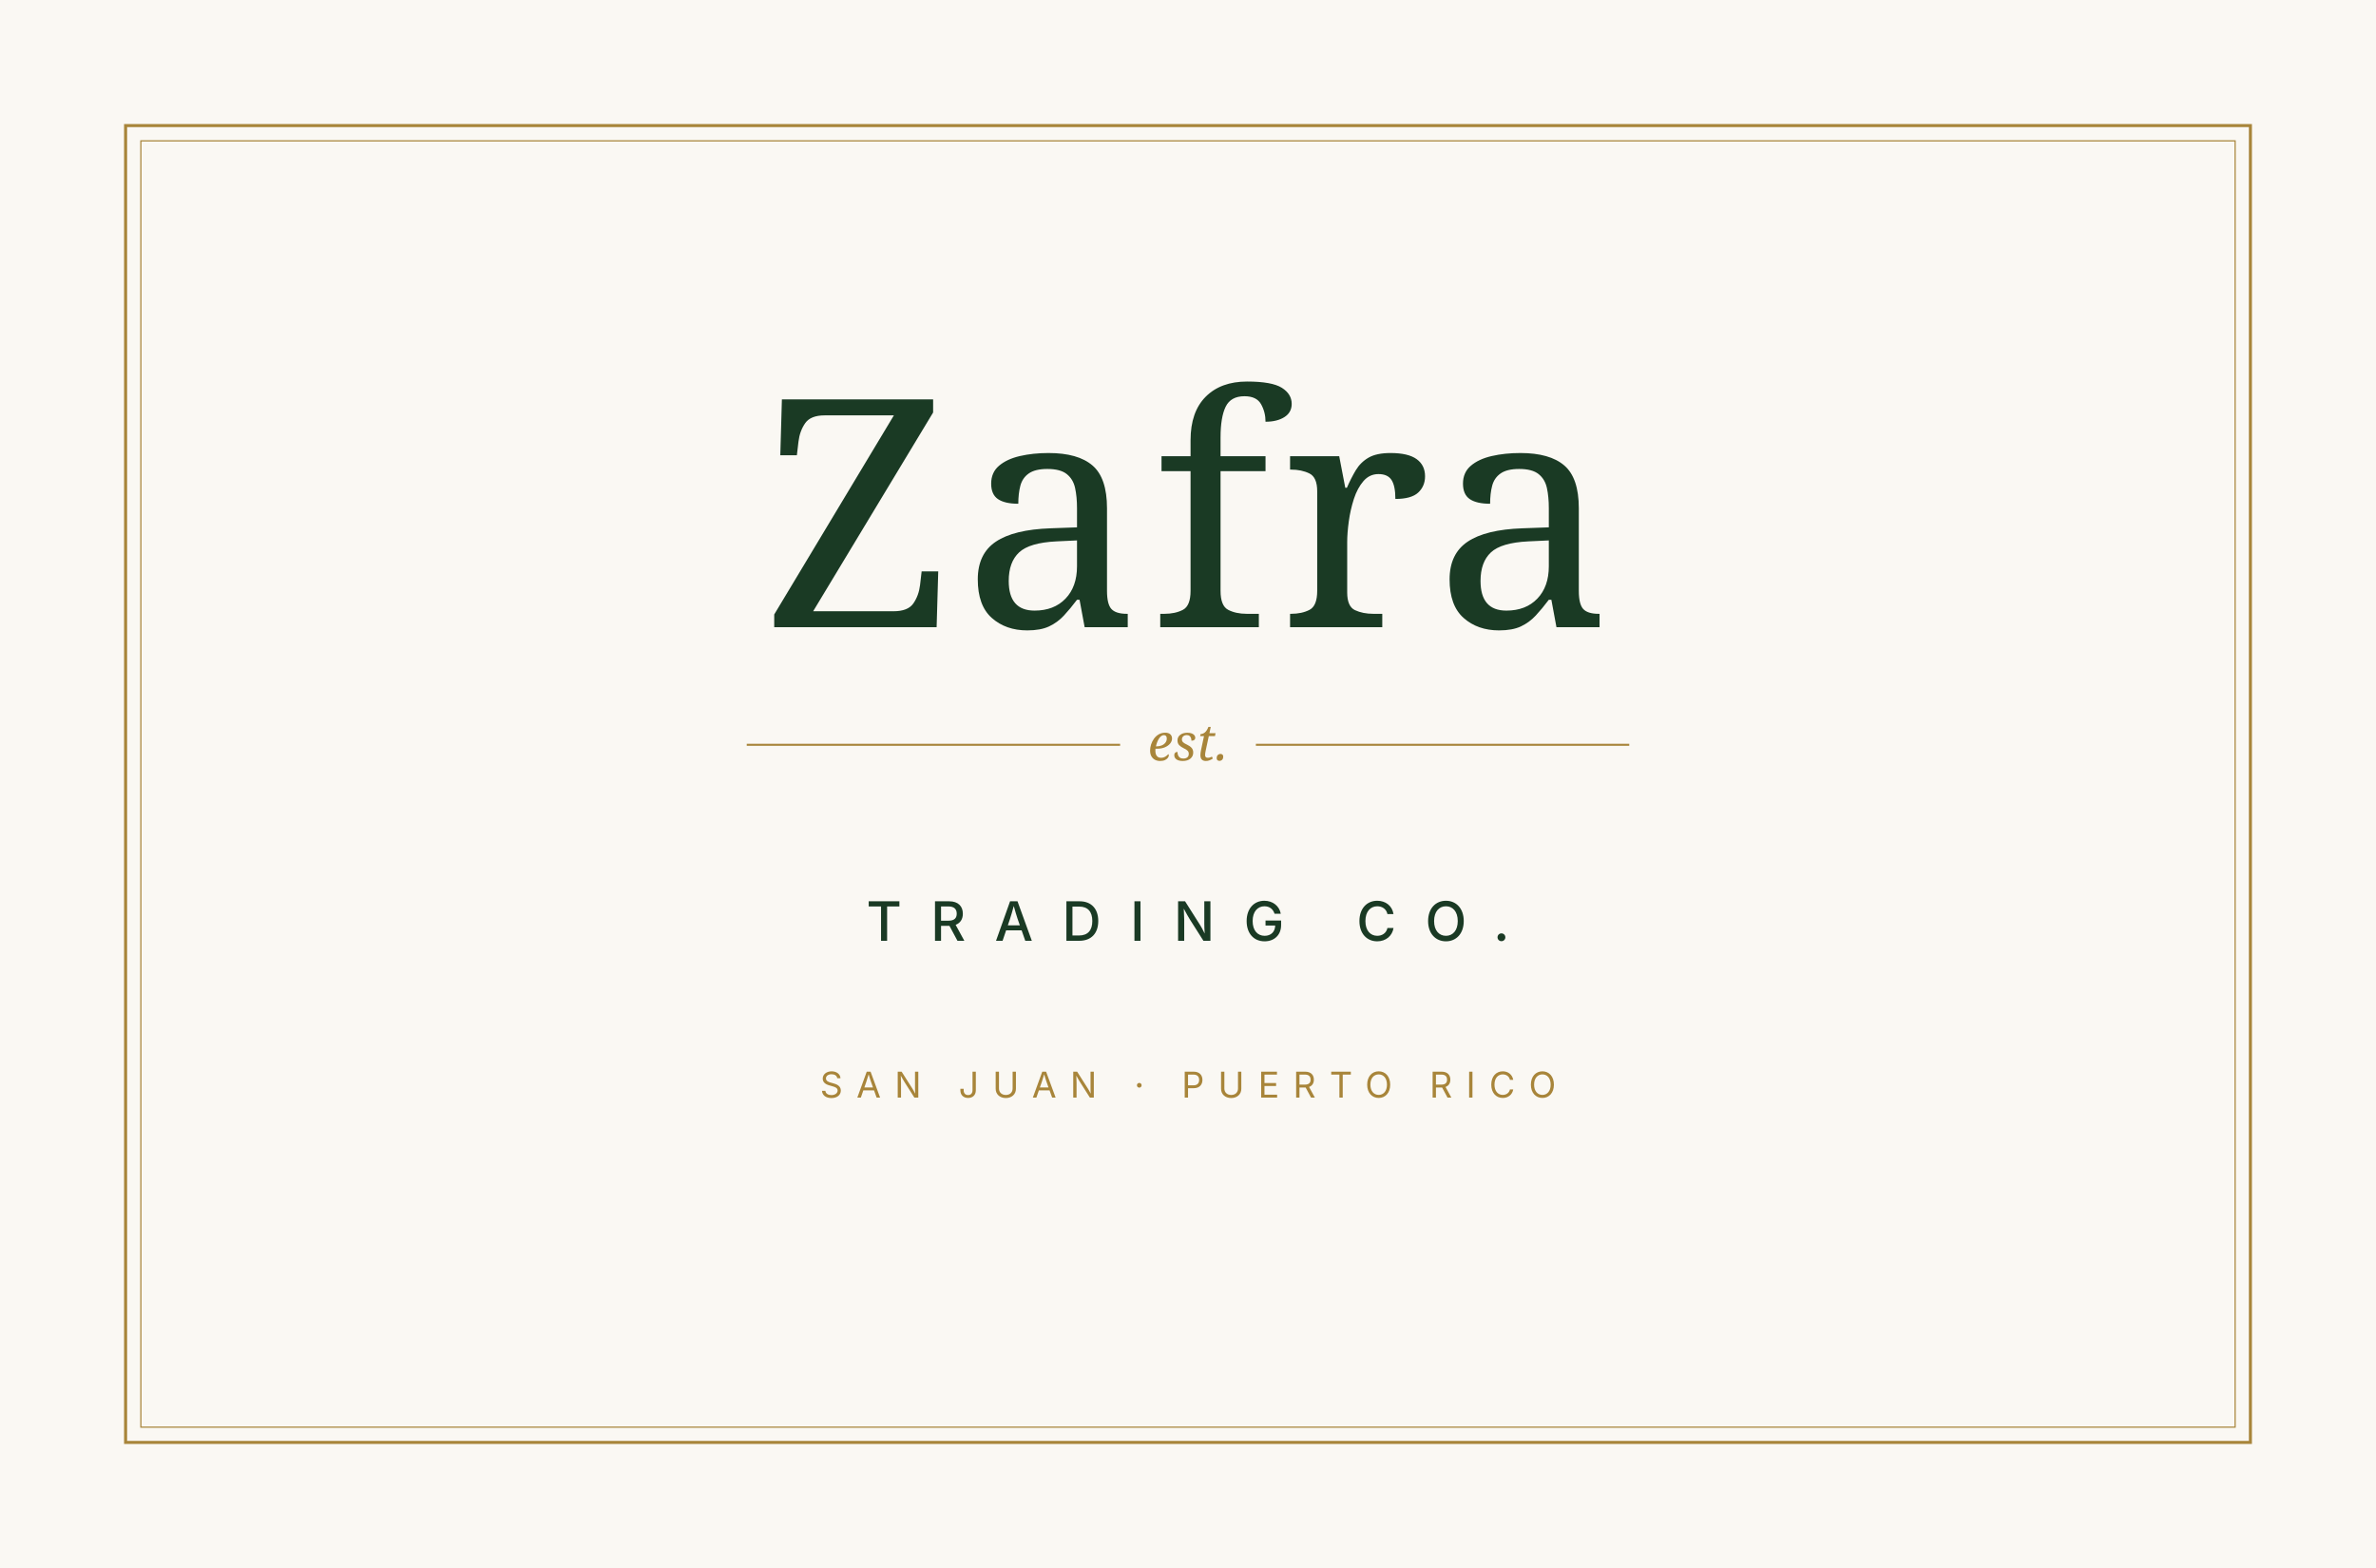
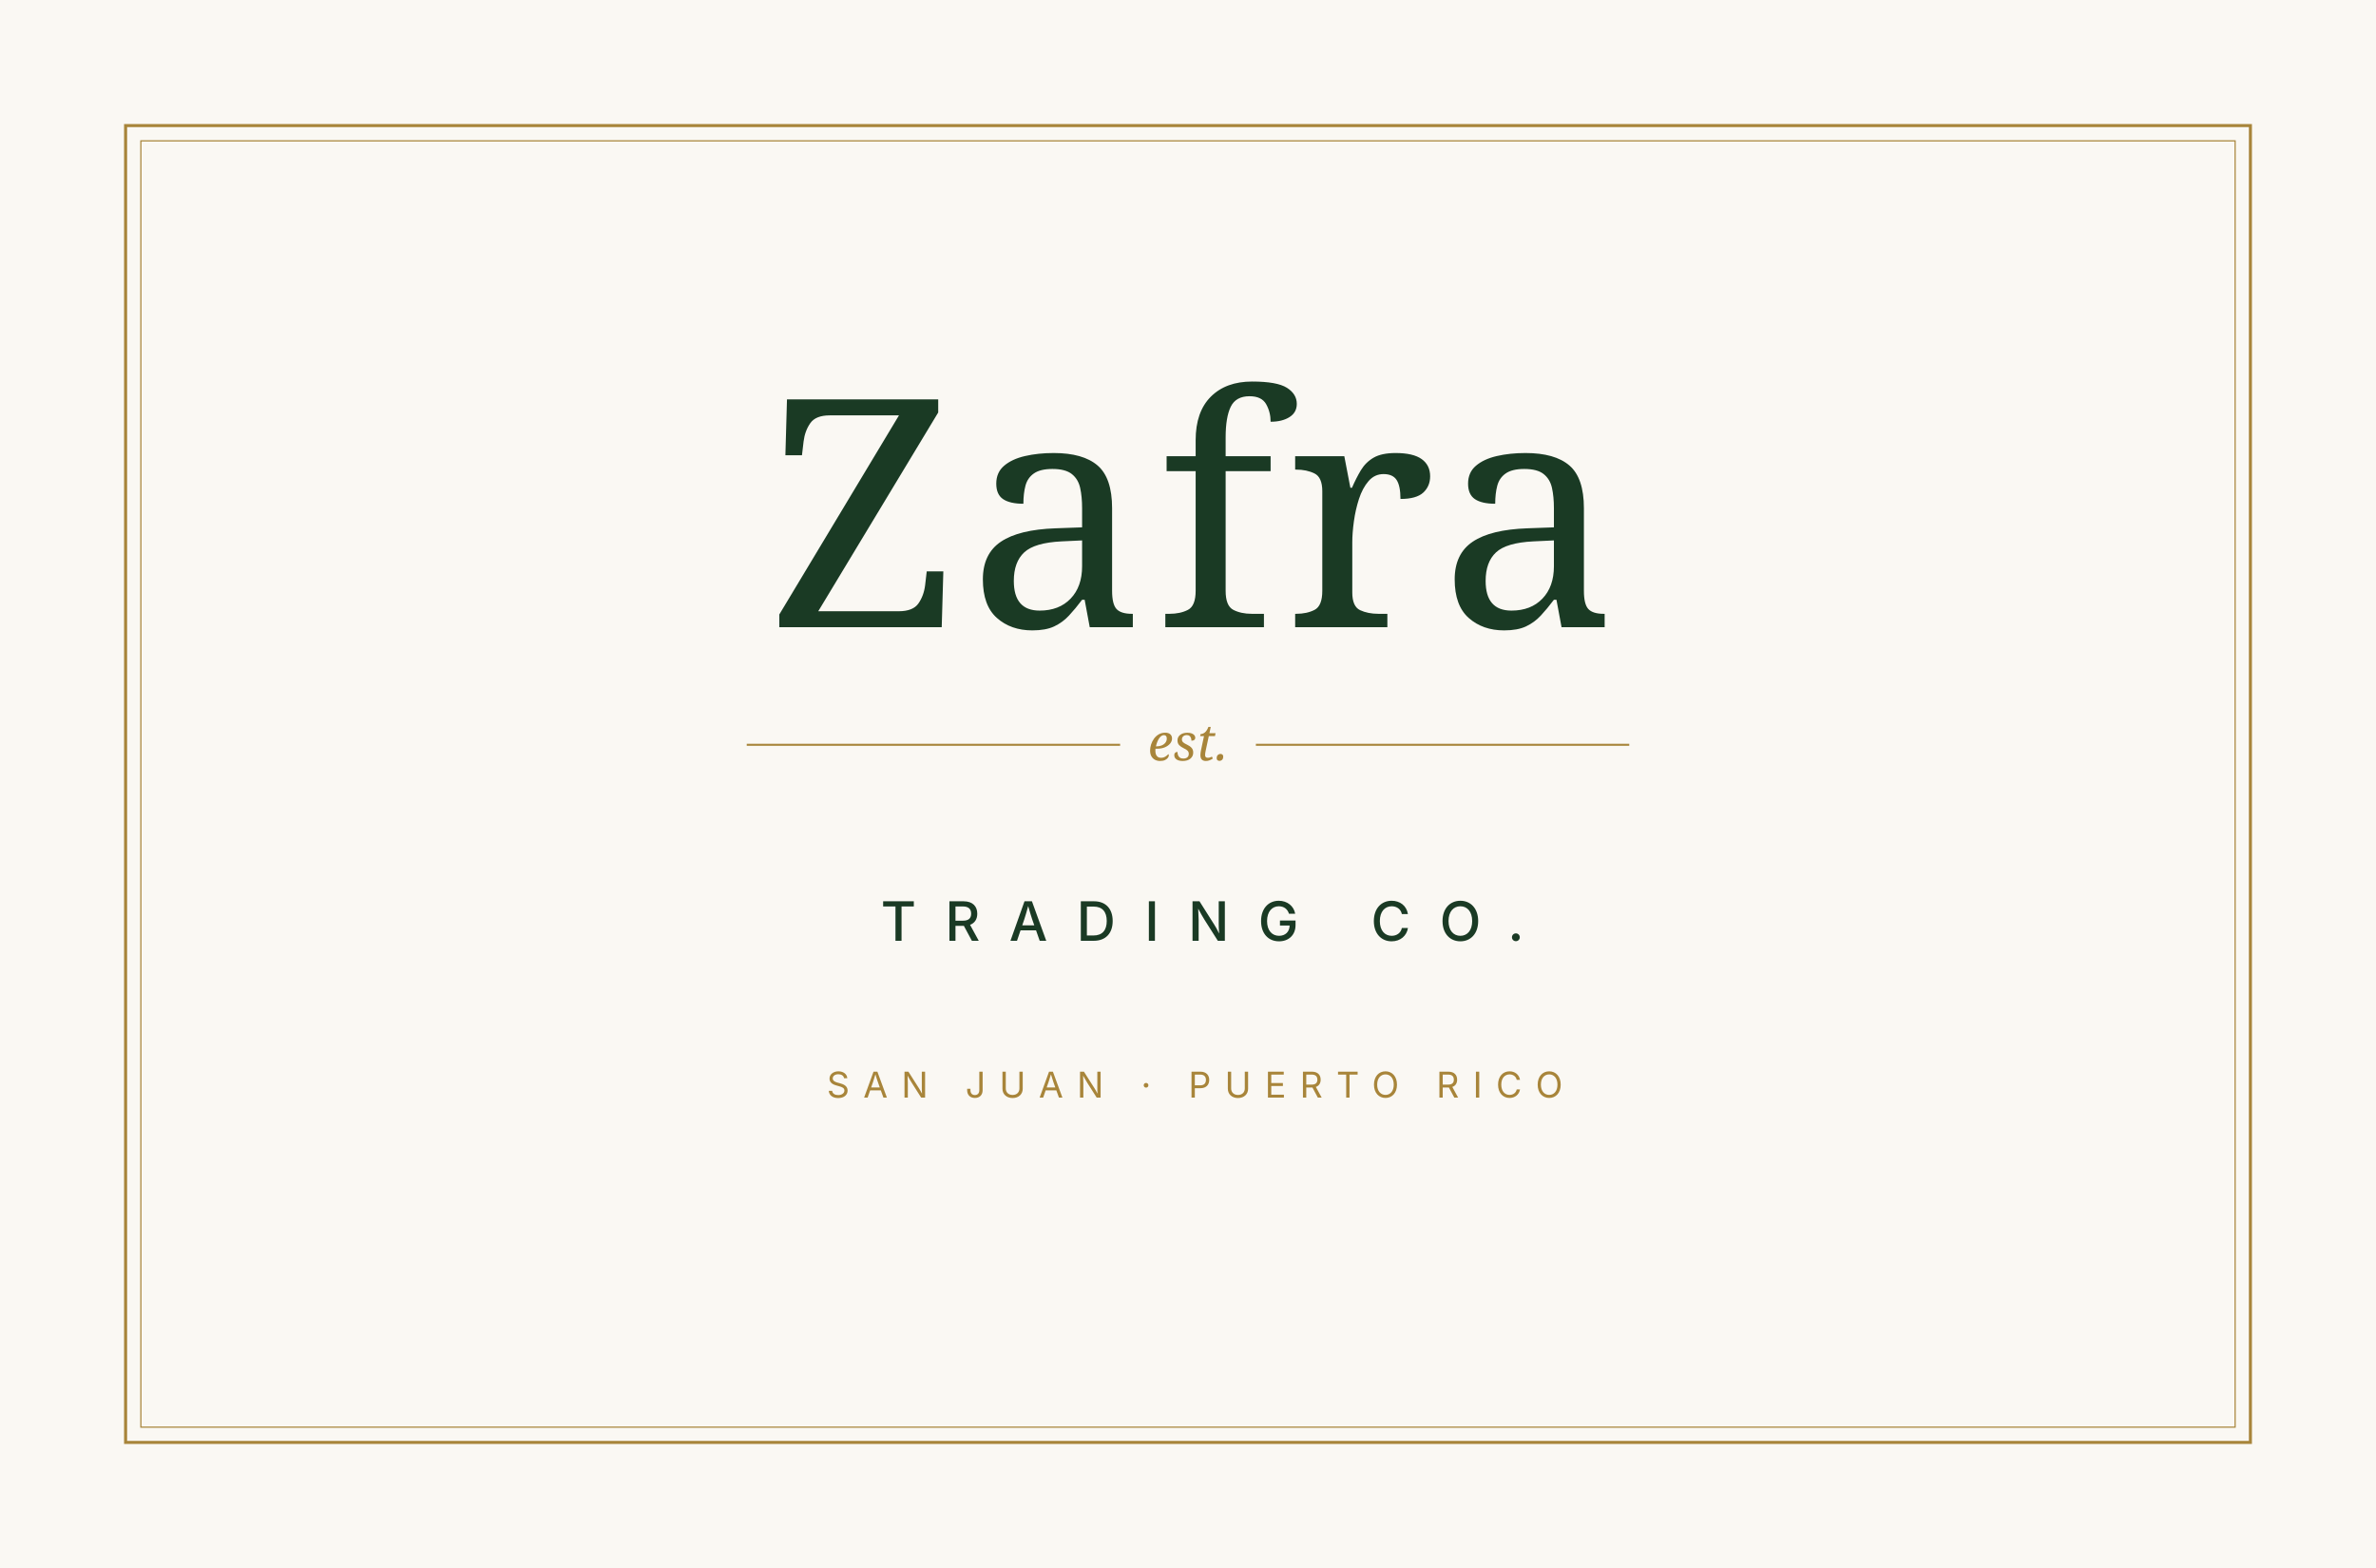
<svg xmlns="http://www.w3.org/2000/svg" viewBox="0 0 1400 924">
  <rect width="1400" height="924" fill="#faf8f3" />
  <rect x="74" y="74" width="1252" height="776" fill="none" stroke="#a8853a" stroke-width="1.8" />
  <rect x="83" y="83" width="1234" height="758" fill="none" stroke="#a8853a" stroke-width="0.7" />
-   <text x="700.0" y="369.6" text-anchor="middle" font-family="Cormorant Garamond, Georgia, serif" font-size="188" font-weight="500" fill="#1a3a24" letter-spacing="6">Zafra</text>
+   <text x="703.0" y="369.6" text-anchor="middle" font-family="Cormorant Garamond, Georgia, serif" font-size="188" font-weight="500" fill="#1a3a24" letter-spacing="6">Zafra</text>
  <line x1="440.0" y1="438.9" x2="660.0" y2="438.9" stroke="#a8853a" stroke-width="1.2" />
  <line x1="740.0" y1="438.9" x2="960.0" y2="438.9" stroke="#a8853a" stroke-width="1.2" />
  <text x="700.0" y="448.14" text-anchor="middle" font-family="Cormorant Garamond, Georgia, serif" font-size="30" font-style="italic" font-weight="500" fill="#a8853a">est.</text>
-   <text x="700.0" y="554.4" text-anchor="middle" font-family="Inter, Helvetica Neue, Arial, sans-serif" font-size="32" font-weight="500" fill="#1a3a24" letter-spacing="17">TRADING CO.</text>
-   <text x="700.0" y="646.8" text-anchor="middle" font-family="Inter, Helvetica Neue, Arial, sans-serif" font-size="21" font-weight="400" fill="#a8853a" letter-spacing="8">SAN JUAN · PUERTO RICO</text>
+   <text x="708.5" y="554.4" text-anchor="middle" font-family="Inter, Helvetica Neue, Arial, sans-serif" font-size="32" font-weight="500" fill="#1a3a24" letter-spacing="17">TRADING CO.</text>
+   <text x="704.0" y="646.8" text-anchor="middle" font-family="Inter, Helvetica Neue, Arial, sans-serif" font-size="21" font-weight="400" fill="#a8853a" letter-spacing="8">SAN JUAN · PUERTO RICO</text>
</svg>
